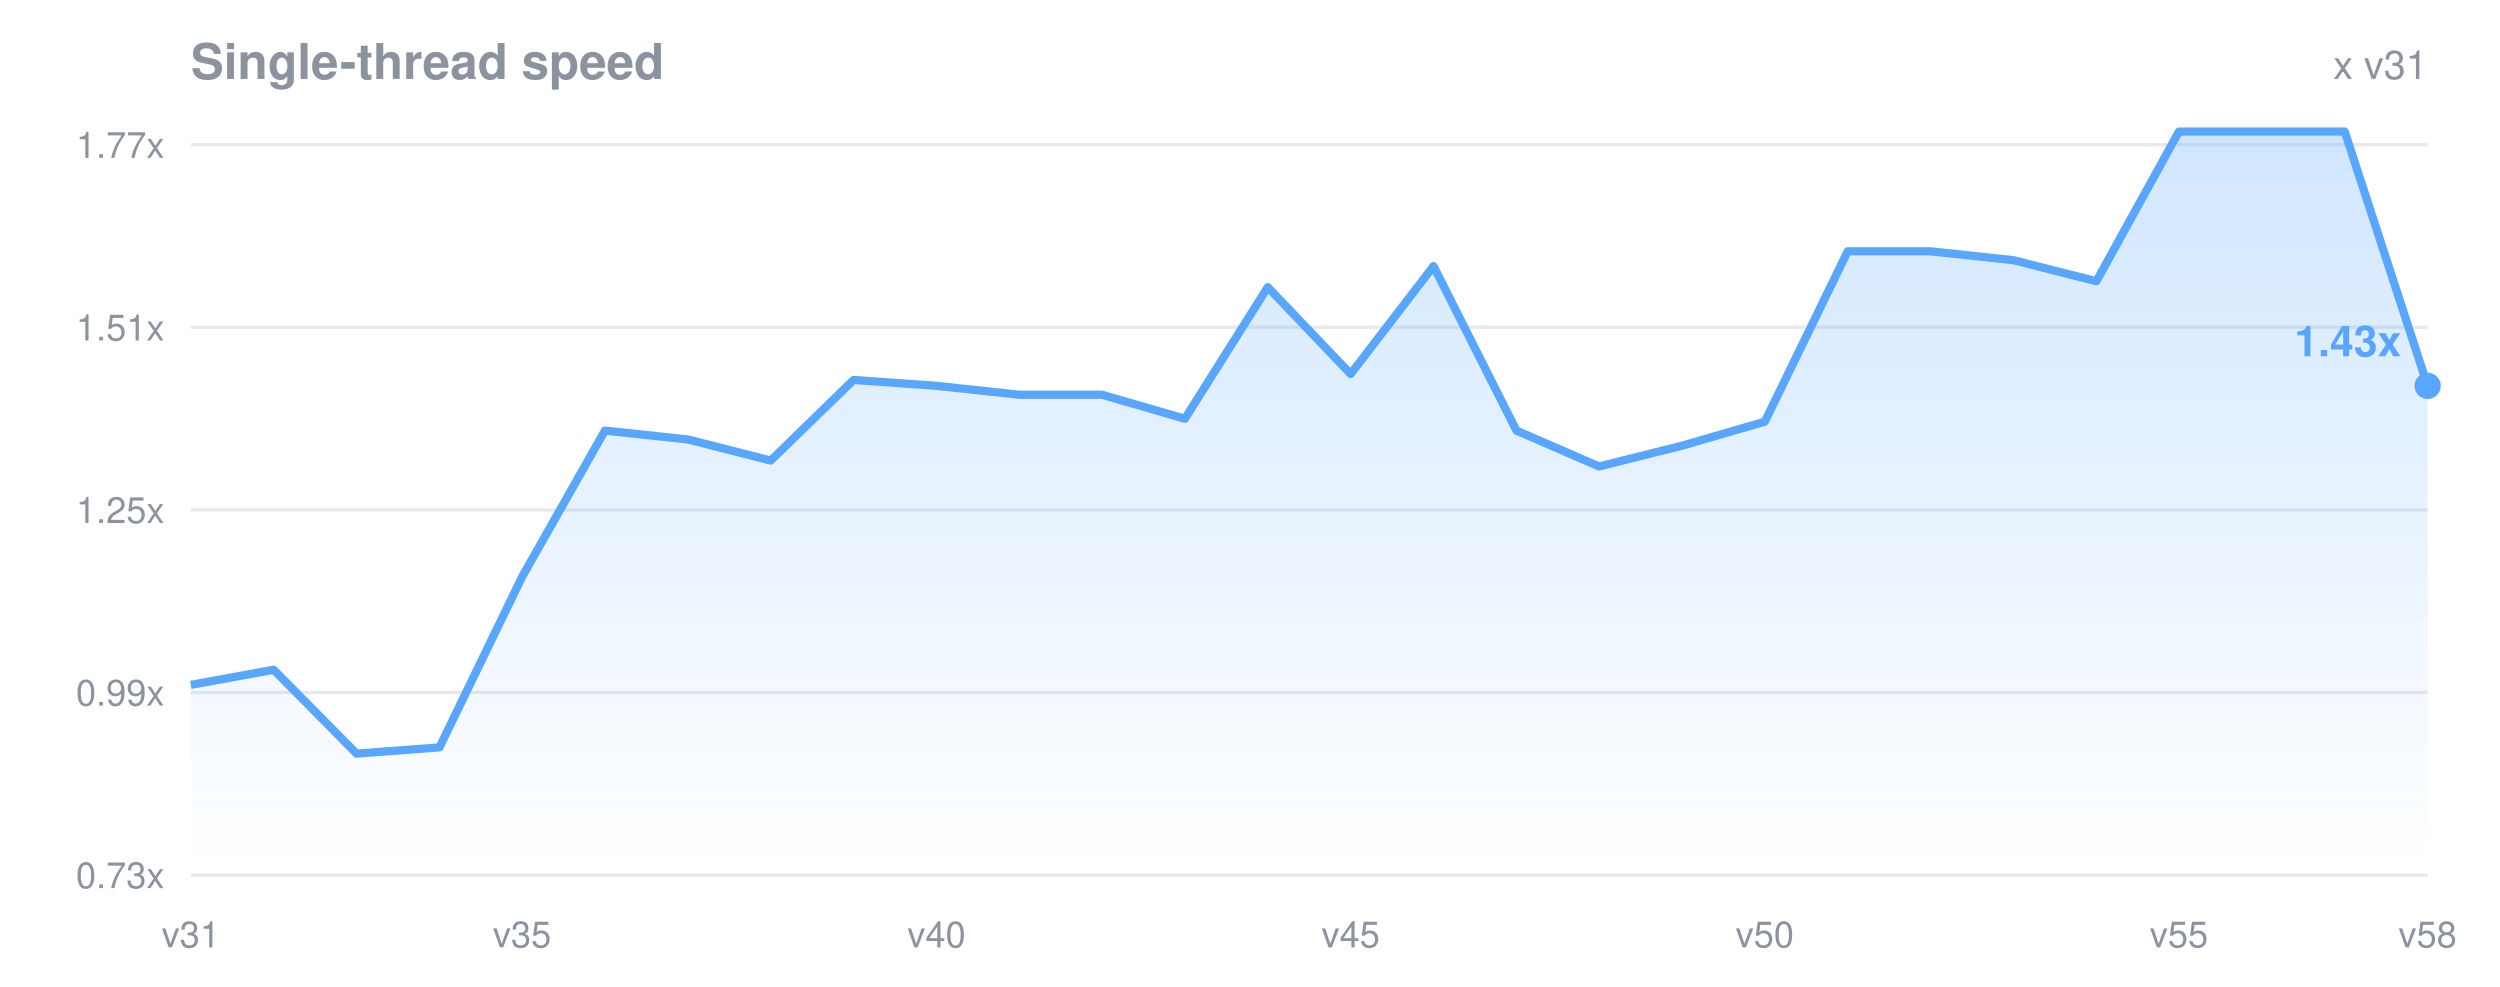
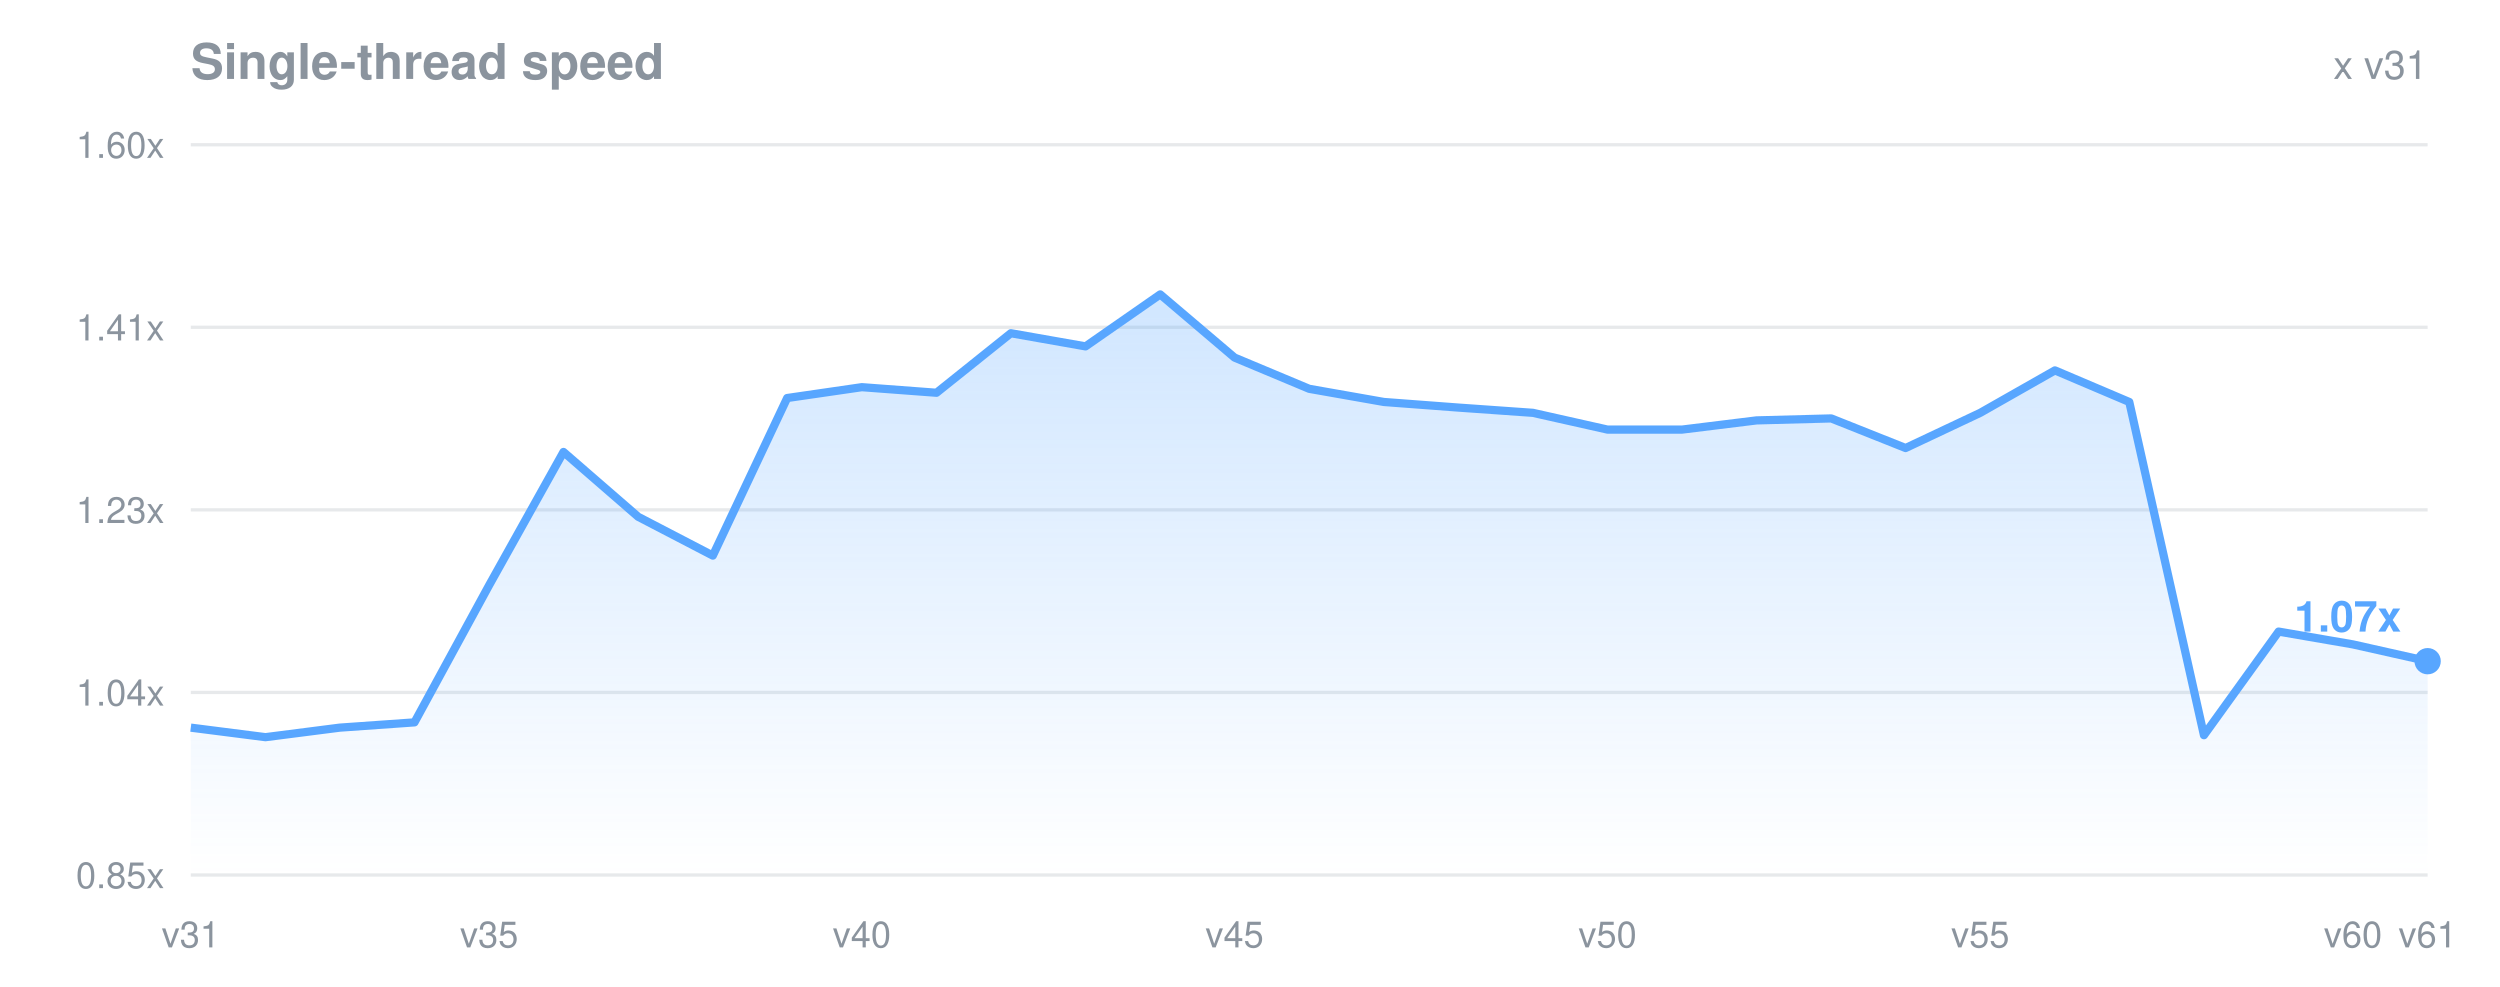
<svg xmlns="http://www.w3.org/2000/svg" width="760" height="300" viewBox="0 0 760 300" preserveAspectRatio="xMidYMid meet" font-family="-apple-system,Segoe UI,Helvetica,Arial,sans-serif">
  <defs>
    <linearGradient id="g58a6ff" x1="0" y1="0" x2="0" y2="1">
      <stop offset="0" stop-color="#58a6ff" stop-opacity="0.28" />
      <stop offset="1" stop-color="#58a6ff" stop-opacity="0" />
    </linearGradient>
  </defs>
  <text x="58" y="24" fill="#8b949e" font-size="15" font-weight="700">Single-thread speed</text>
  <text x="738" y="24" fill="#8b949e" font-size="12" text-anchor="end">x v31</text>
  <line x1="58" y1="266.0" x2="738" y2="266.0" stroke="#8b949e33" />
-   <text x="50" y="270.0" fill="#8b949e" font-size="11" text-anchor="end">0.73x</text>
+   <text x="50" y="270.0" fill="#8b949e" font-size="11" text-anchor="end">0.85x</text>
  <line x1="58" y1="210.5" x2="738" y2="210.5" stroke="#8b949e33" />
-   <text x="50" y="214.5" fill="#8b949e" font-size="11" text-anchor="end">0.99x</text>
+   <text x="50" y="214.5" fill="#8b949e" font-size="11" text-anchor="end">1.04x</text>
  <line x1="58" y1="155.0" x2="738" y2="155.0" stroke="#8b949e33" />
-   <text x="50" y="159.0" fill="#8b949e" font-size="11" text-anchor="end">1.25x</text>
+   <text x="50" y="159.0" fill="#8b949e" font-size="11" text-anchor="end">1.23x</text>
  <line x1="58" y1="99.5" x2="738" y2="99.5" stroke="#8b949e33" />
-   <text x="50" y="103.5" fill="#8b949e" font-size="11" text-anchor="end">1.51x</text>
+   <text x="50" y="103.5" fill="#8b949e" font-size="11" text-anchor="end">1.41x</text>
  <line x1="58" y1="44.0" x2="738" y2="44.0" stroke="#8b949e33" />
-   <text x="50" y="48.0" fill="#8b949e" font-size="11" text-anchor="end">1.77x</text>
+   <text x="50" y="48.0" fill="#8b949e" font-size="11" text-anchor="end">1.60x</text>
  <text x="58.0" y="288" fill="#8b949e" font-size="11" text-anchor="middle">v31</text>
-   <text x="158.7" y="288" fill="#8b949e" font-size="11" text-anchor="middle">v35</text>
-   <text x="284.7" y="288" fill="#8b949e" font-size="11" text-anchor="middle">v40</text>
-   <text x="410.6" y="288" fill="#8b949e" font-size="11" text-anchor="middle">v45</text>
-   <text x="536.5" y="288" fill="#8b949e" font-size="11" text-anchor="middle">v50</text>
-   <text x="662.4" y="288" fill="#8b949e" font-size="11" text-anchor="middle">v55</text>
-   <text x="738.0" y="288" fill="#8b949e" font-size="11" text-anchor="middle">v58</text>
-   <path d="M58.0,266.0 L58.0,208.2 L83.2,203.6 L108.4,229.1 L133.6,227.2 L158.7,175.4 L183.9,130.9 L209.1,133.6 L234.3,140.0 L259.5,115.5 L284.7,117.3 L309.9,120.0 L335.0,120.0 L360.2,127.3 L385.4,87.3 L410.6,113.7 L435.8,80.9 L461.0,130.9 L486.1,141.8 L511.3,135.5 L536.5,128.2 L561.7,76.4 L586.9,76.4 L612.1,79.1 L637.3,85.5 L662.4,40.0 L687.6,40.0 L712.8,40.0 L738.0,117.3 L738.0,266.0 Z" fill="url(#g58a6ff)" />
-   <polyline points="58.0,208.2 83.2,203.6 108.4,229.1 133.6,227.2 158.7,175.4 183.9,130.9 209.1,133.6 234.3,140.0 259.5,115.5 284.7,117.3 309.9,120.0 335.0,120.0 360.2,127.3 385.4,87.3 410.6,113.7 435.8,80.9 461.0,130.9 486.1,141.8 511.3,135.5 536.5,128.2 561.7,76.4 586.9,76.4 612.1,79.1 637.3,85.5 662.4,40.0 687.6,40.0 712.8,40.0 738.0,117.3" fill="none" stroke="#58a6ff" stroke-width="2.5" stroke-linejoin="round" />
-   <circle cx="738.0" cy="117.3" r="4" fill="#58a6ff" />
-   <text x="730.0" y="108.3" fill="#58a6ff" font-size="13" font-weight="700" text-anchor="end">1.43x</text>
+   <text x="148.7" y="288" fill="#8b949e" font-size="11" text-anchor="middle">v35</text>
+   <text x="262.0" y="288" fill="#8b949e" font-size="11" text-anchor="middle">v40</text>
+   <text x="375.3" y="288" fill="#8b949e" font-size="11" text-anchor="middle">v45</text>
+   <text x="488.7" y="288" fill="#8b949e" font-size="11" text-anchor="middle">v50</text>
+   <text x="602.0" y="288" fill="#8b949e" font-size="11" text-anchor="middle">v55</text>
+   <text x="715.3" y="288" fill="#8b949e" font-size="11" text-anchor="middle">v60</text>
+   <text x="738.0" y="288" fill="#8b949e" font-size="11" text-anchor="middle">v61</text>
+   <path d="M58.0,266.0 L58.0,221.2 L80.7,224.1 L103.3,221.2 L126.0,219.6 L148.7,177.9 L171.3,137.4 L194.0,157.1 L216.7,168.9 L239.3,121.0 L262.0,117.7 L284.7,119.4 L307.3,101.3 L330.0,105.3 L352.7,89.5 L375.3,108.7 L398.0,118.2 L420.7,122.2 L443.3,123.9 L466.0,125.5 L488.7,130.6 L511.3,130.6 L534.0,127.8 L556.7,127.2 L579.3,136.2 L602.0,125.5 L624.7,112.6 L647.3,122.2 L670.0,223.5 L692.7,192.0 L715.3,195.9 L738.0,201.0 L738.0,266.0 Z" fill="url(#g58a6ff)" />
+   <polyline points="58.0,221.2 80.7,224.1 103.3,221.2 126.0,219.6 148.7,177.9 171.3,137.4 194.0,157.1 216.7,168.9 239.3,121.0 262.0,117.7 284.7,119.4 307.3,101.3 330.0,105.3 352.7,89.5 375.3,108.7 398.0,118.2 420.7,122.2 443.3,123.9 466.0,125.5 488.7,130.6 511.3,130.6 534.0,127.8 556.7,127.2 579.3,136.2 602.0,125.5 624.7,112.6 647.3,122.2 670.0,223.5 692.7,192.0 715.3,195.9 738.0,201.0" fill="none" stroke="#58a6ff" stroke-width="2.5" stroke-linejoin="round" />
+   <circle cx="738.0" cy="201.0" r="4" fill="#58a6ff" />
+   <text x="730.0" y="192.0" fill="#58a6ff" font-size="13" font-weight="700" text-anchor="end">1.07x</text>
</svg>
